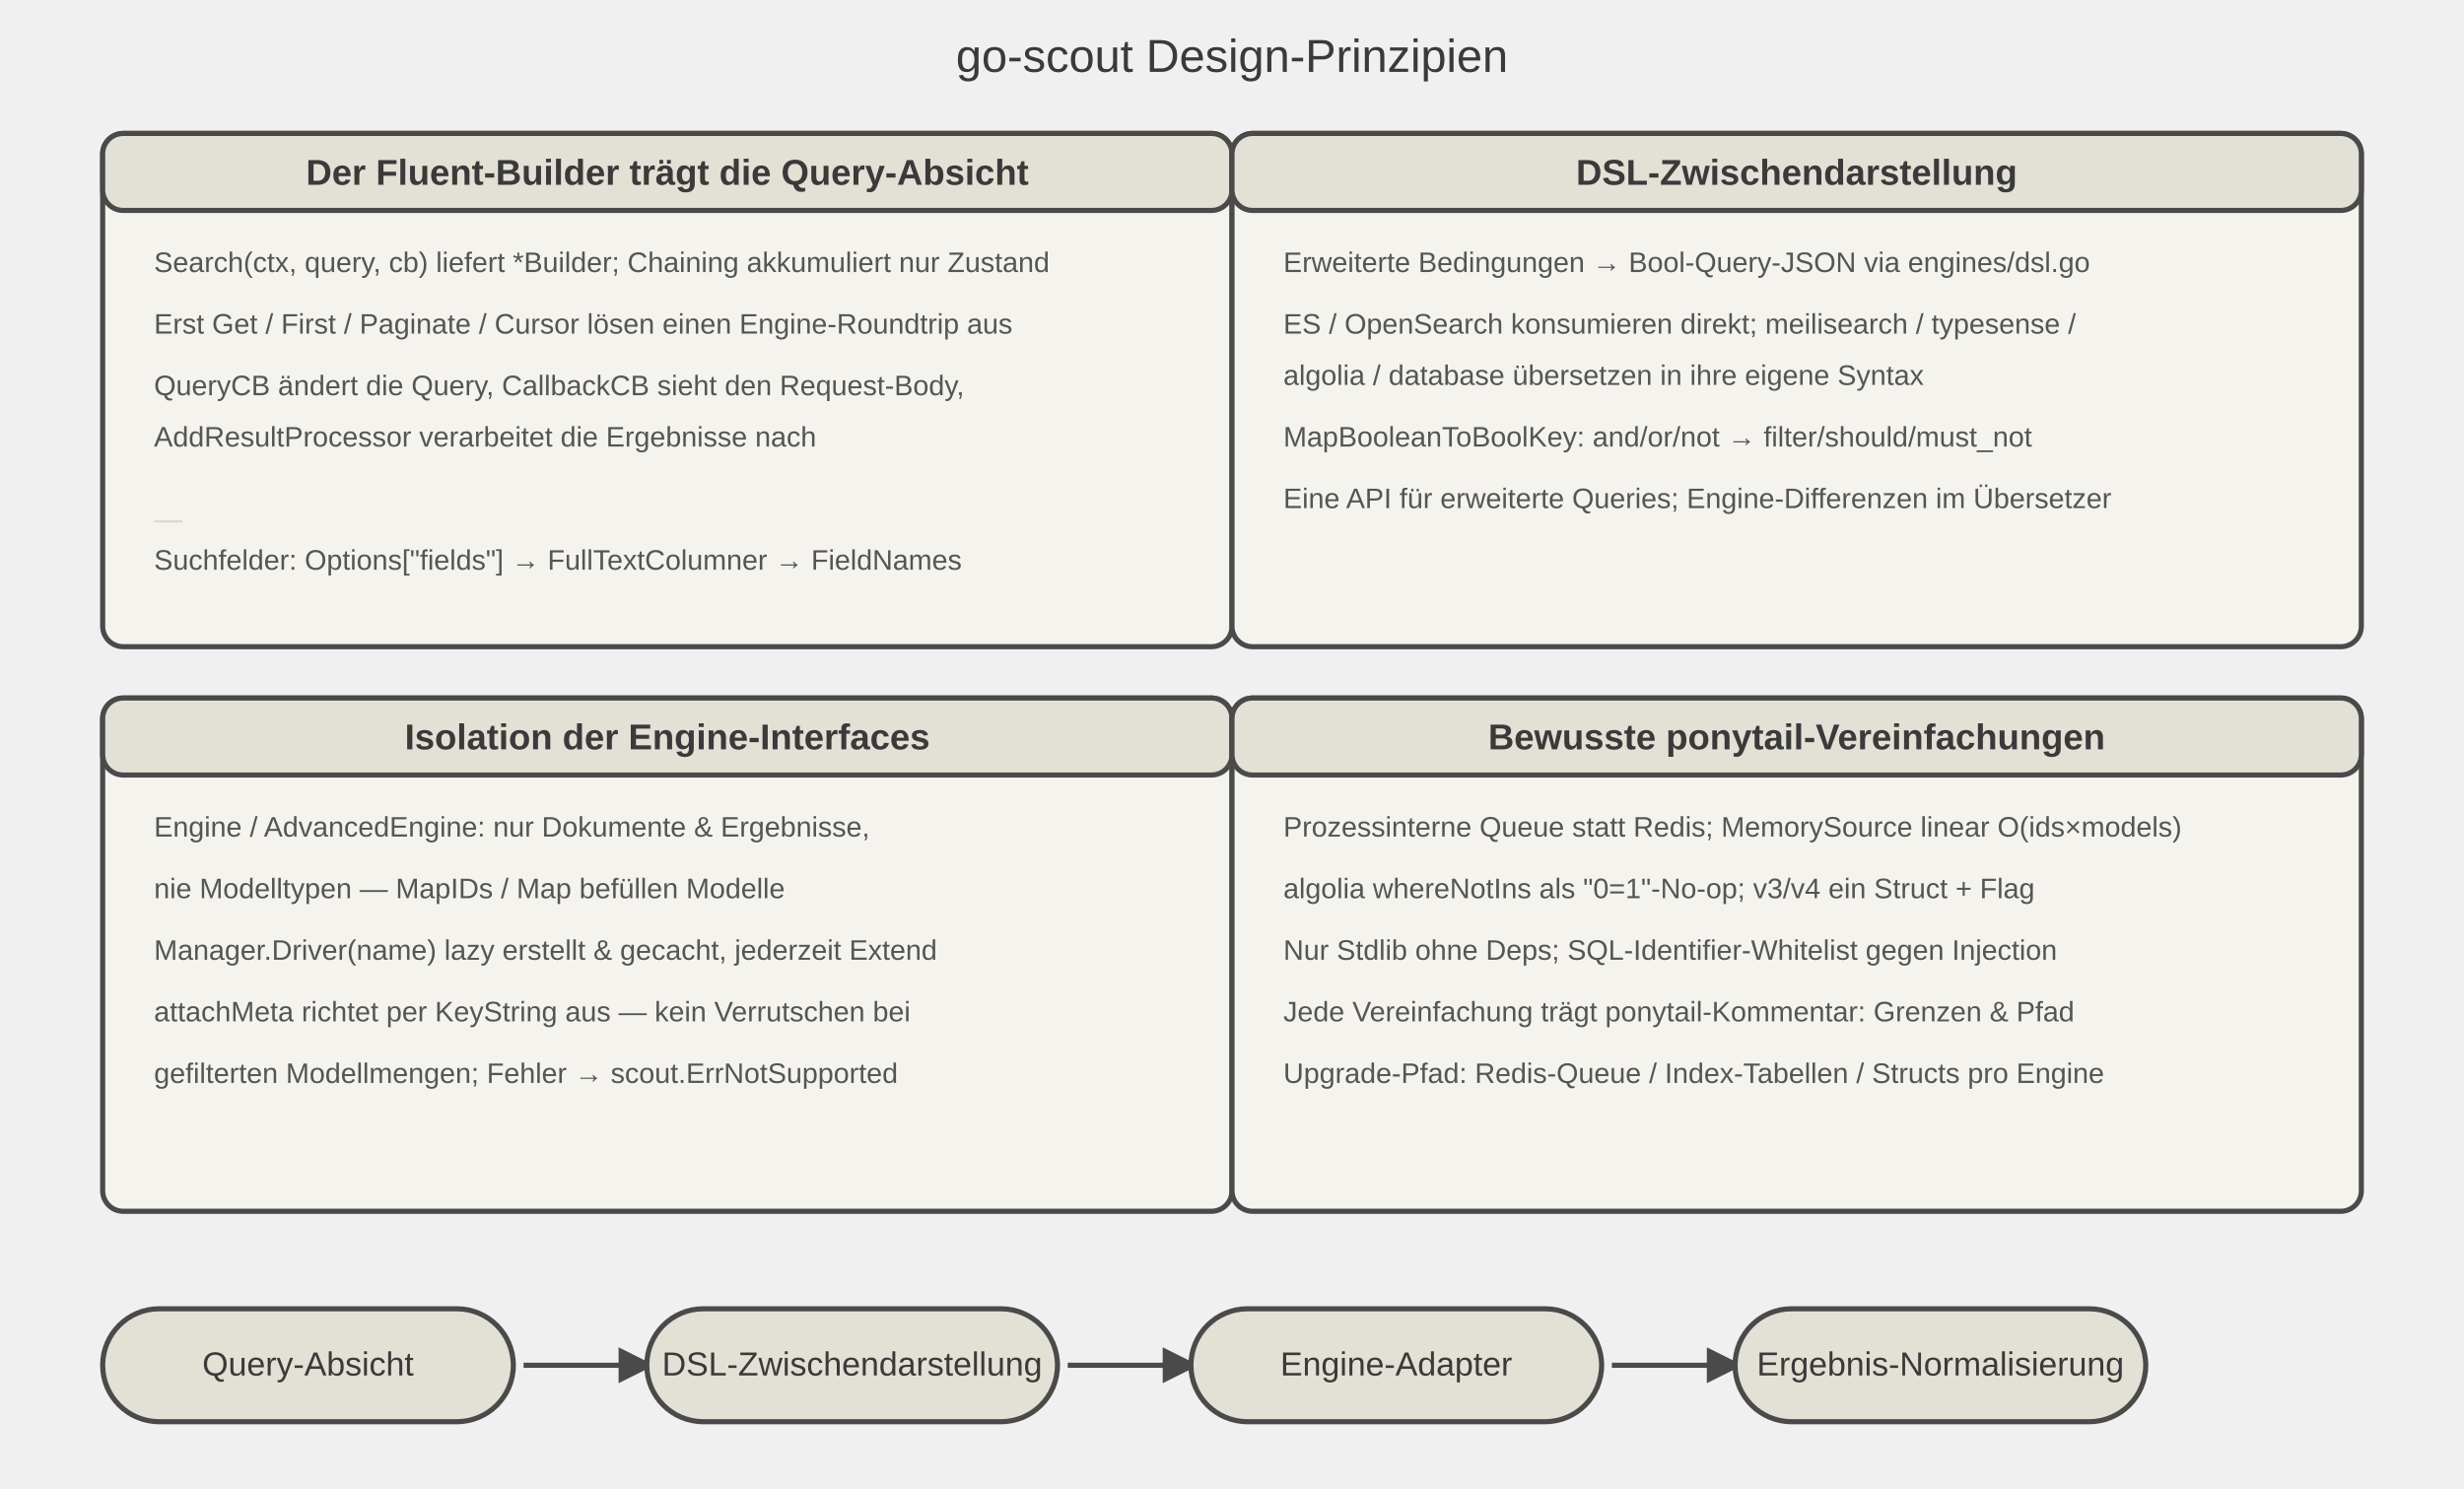
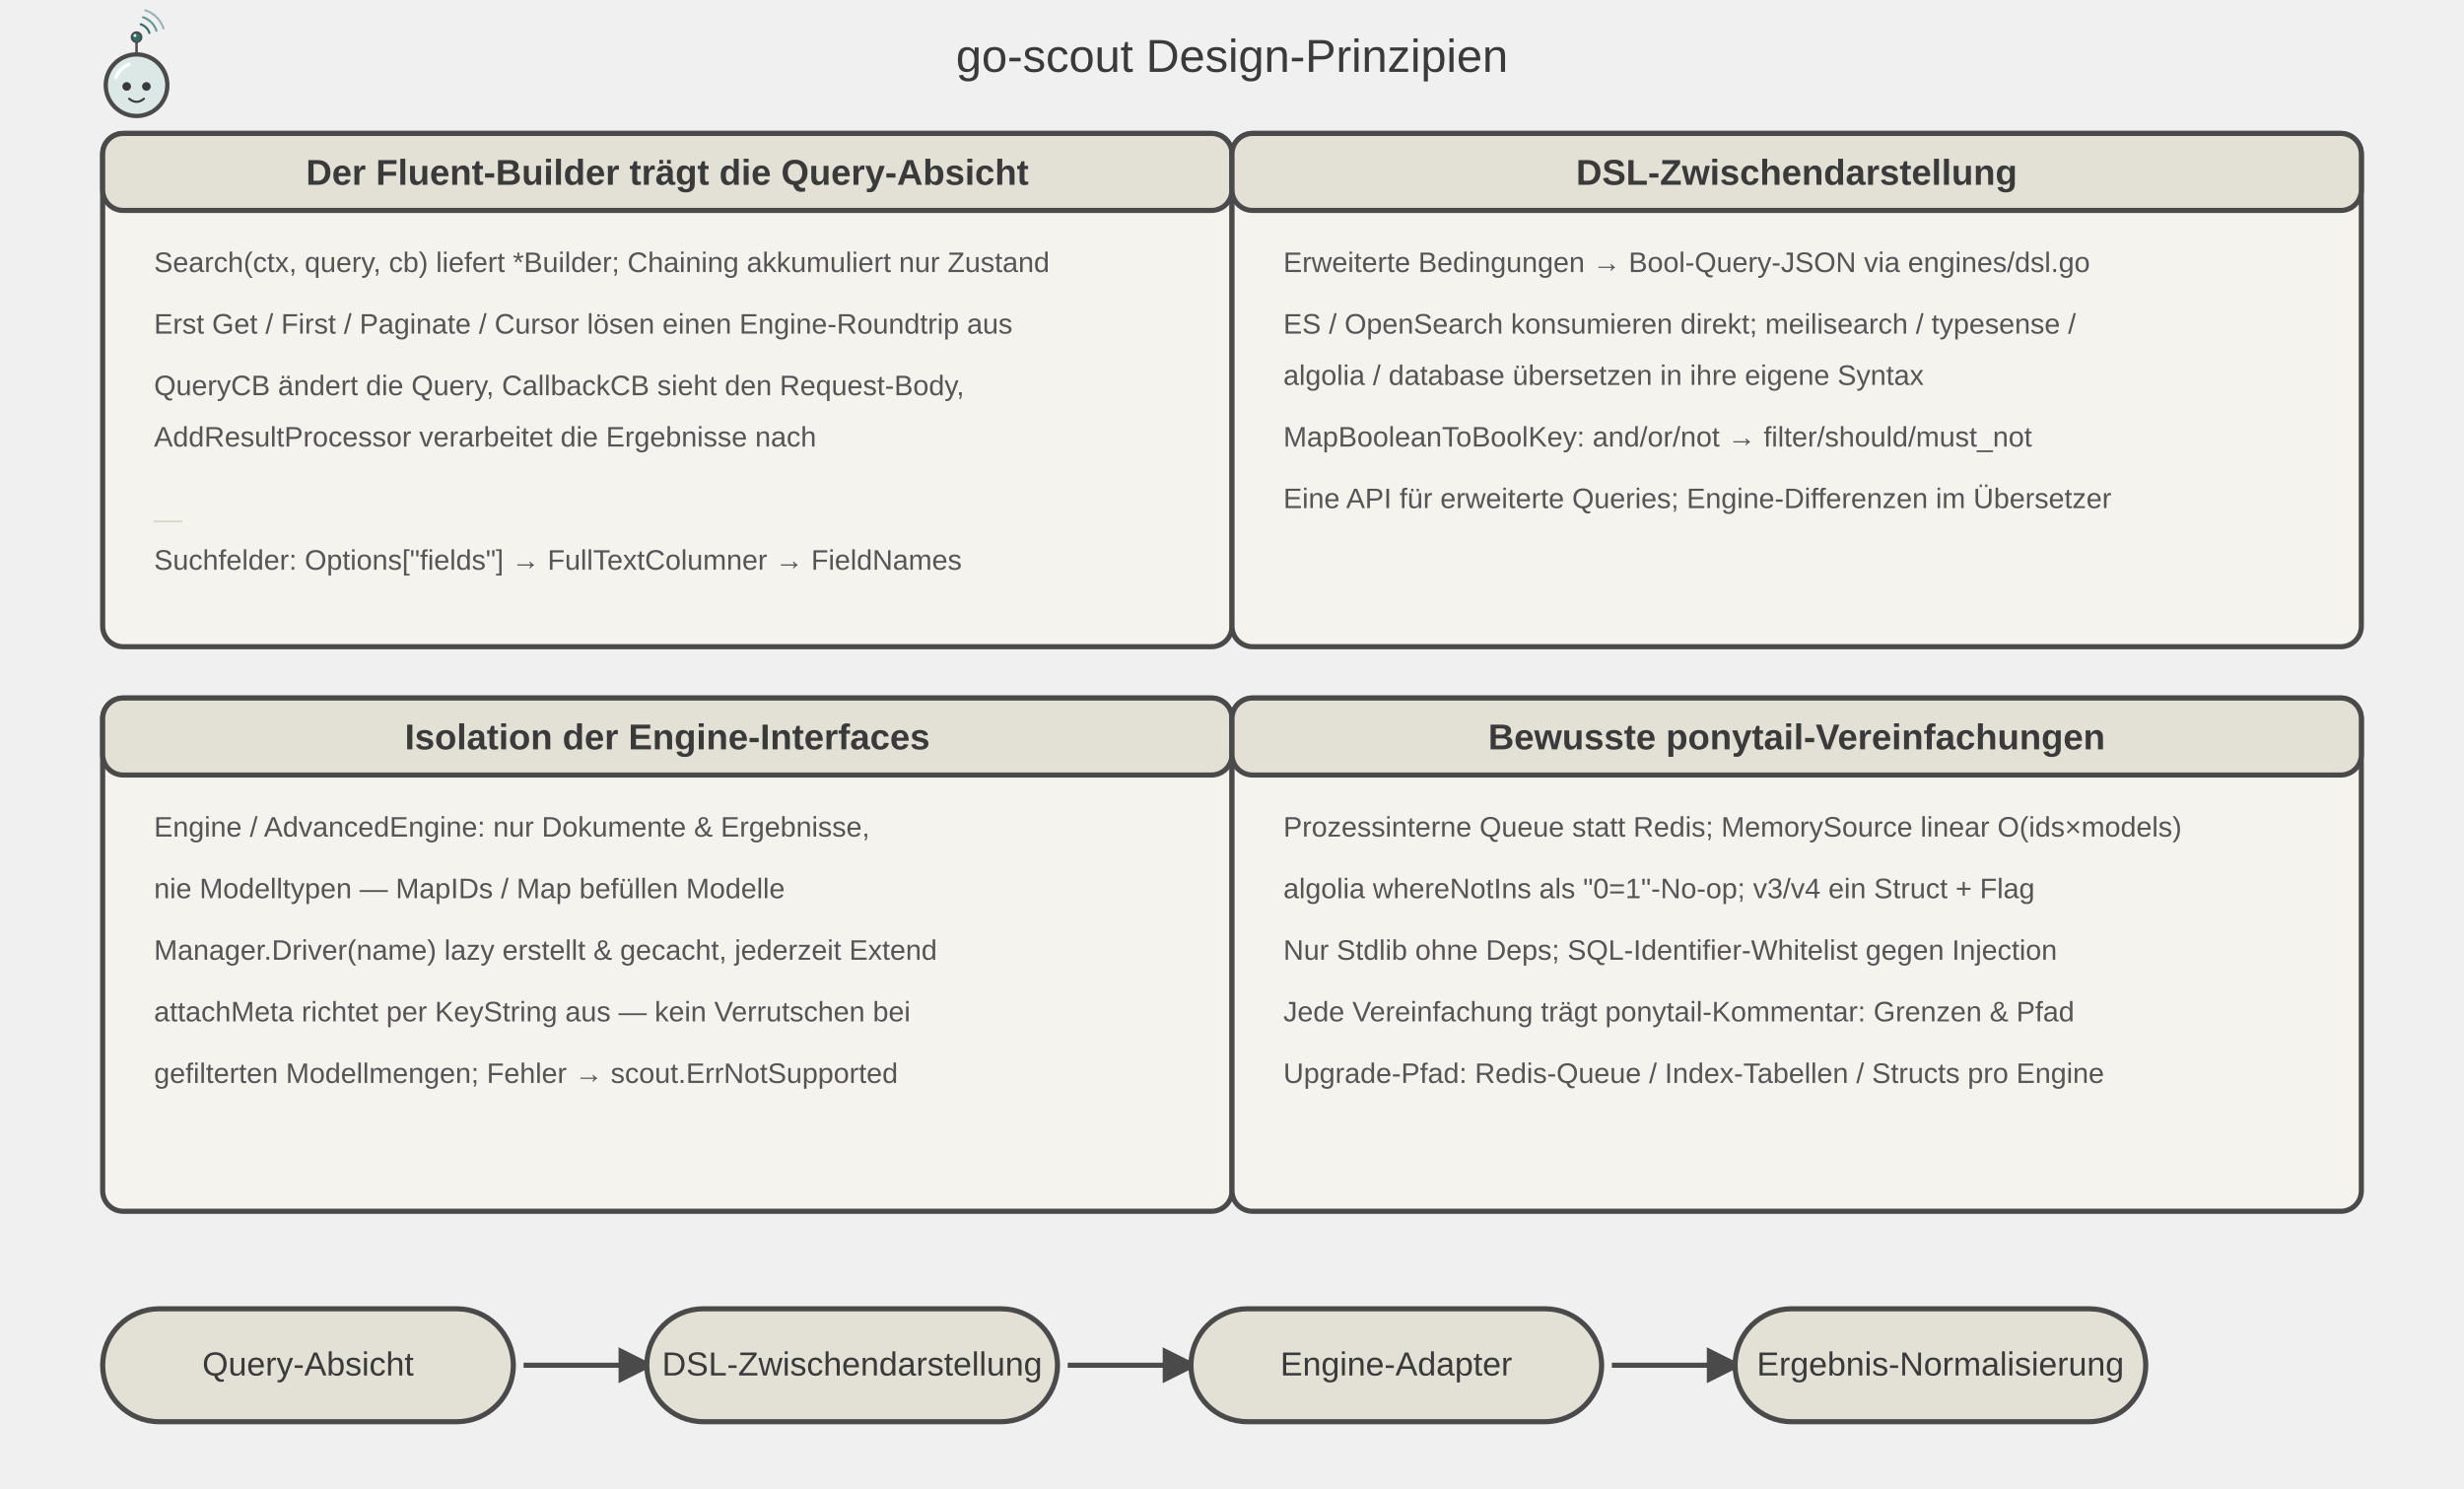
<svg xmlns="http://www.w3.org/2000/svg" viewBox="0 0 960 580" font-family="'Segoe UI','Helvetica Neue',Arial,'PingFang SC','Microsoft YaHei',sans-serif">
  <defs>
    <marker id="arrow" viewBox="0 0 10 10" refX="5" refY="5" markerWidth="7" markerHeight="7" orient="auto-start-reverse">
      <path d="M 0 0 L 10 5 L 0 10 z" fill="#4a4a4a" />
    </marker>
  </defs>
  <text x="480" y="28" text-anchor="middle" font-size="18" fill="#3a3a3a">go-scout Design-Prinzipien</text>
  <rect x="40" y="52" width="440" height="200" rx="8" fill="#f4f3ee" stroke="#4a4a4a" stroke-width="2" />
  <rect x="40" y="52" width="440" height="30" rx="8" fill="#e3e0d6" stroke="#4a4a4a" stroke-width="2" />
  <text x="260" y="72" text-anchor="middle" font-size="14" font-weight="bold" fill="#3a3a3a">Der Fluent-Builder trägt die Query-Absicht</text>
  <text x="60" y="106" font-size="11" fill="#555">Search(ctx, query, cb) liefert *Builder; Chaining akkumuliert nur Zustand</text>
  <text x="60" y="130" font-size="11" fill="#555">Erst Get / First / Paginate / Cursor lösen einen Engine-Roundtrip aus</text>
  <text x="60" y="154" font-size="11" fill="#555">QueryCB ändert die Query, CallbackCB sieht den Request-Body,</text>
  <text x="60" y="174" font-size="11" fill="#555">AddResultProcessor verarbeitet die Ergebnisse nach</text>
  <text x="60" y="206" font-size="11" fill="#d8d4c8">—</text>
  <text x="60" y="222" font-size="11" fill="#555">Suchfelder: Options["fields"] → FullTextColumner → FieldNames</text>
  <rect x="480" y="52" width="440" height="200" rx="8" fill="#f4f3ee" stroke="#4a4a4a" stroke-width="2" />
  <rect x="480" y="52" width="440" height="30" rx="8" fill="#e3e0d6" stroke="#4a4a4a" stroke-width="2" />
  <text x="700" y="72" text-anchor="middle" font-size="14" font-weight="bold" fill="#3a3a3a">DSL-Zwischendarstellung</text>
  <text x="500" y="106" font-size="11" fill="#555">Erweiterte Bedingungen → Bool-Query-JSON via engines/dsl.go</text>
  <text x="500" y="130" font-size="11" fill="#555">ES / OpenSearch konsumieren direkt; meilisearch / typesense /</text>
  <text x="500" y="150" font-size="11" fill="#555">algolia / database übersetzen in ihre eigene Syntax</text>
  <text x="500" y="174" font-size="11" fill="#555">MapBooleanToBoolKey: and/or/not → filter/should/must_not</text>
  <text x="500" y="198" font-size="11" fill="#555">Eine API für erweiterte Queries; Engine-Differenzen im Übersetzer</text>
  <rect x="40" y="272" width="440" height="200" rx="8" fill="#f4f3ee" stroke="#4a4a4a" stroke-width="2" />
  <rect x="40" y="272" width="440" height="30" rx="8" fill="#e3e0d6" stroke="#4a4a4a" stroke-width="2" />
  <text x="260" y="292" text-anchor="middle" font-size="14" font-weight="bold" fill="#3a3a3a">Isolation der Engine-Interfaces</text>
  <text x="60" y="326" font-size="11" fill="#555">Engine / AdvancedEngine: nur Dokumente &amp; Ergebnisse,</text>
  <text x="60" y="350" font-size="11" fill="#555">nie Modelltypen — MapIDs / Map befüllen Modelle</text>
  <text x="60" y="374" font-size="11" fill="#555">Manager.Driver(name) lazy erstellt &amp; gecacht, jederzeit Extend</text>
  <text x="60" y="398" font-size="11" fill="#555">attachMeta richtet per KeyString aus — kein Verrutschen bei</text>
  <text x="60" y="422" font-size="11" fill="#555">gefilterten Modellmengen; Fehler → scout.ErrNotSupported</text>
  <rect x="480" y="272" width="440" height="200" rx="8" fill="#f4f3ee" stroke="#4a4a4a" stroke-width="2" />
  <rect x="480" y="272" width="440" height="30" rx="8" fill="#e3e0d6" stroke="#4a4a4a" stroke-width="2" />
  <text x="700" y="292" text-anchor="middle" font-size="14" font-weight="bold" fill="#3a3a3a">Bewusste ponytail-Vereinfachungen</text>
  <text x="500" y="326" font-size="11" fill="#555">Prozessinterne Queue statt Redis; MemorySource linear O(ids×models)</text>
  <text x="500" y="350" font-size="11" fill="#555">algolia whereNotIns als "0=1"-No-op; v3/v4 ein Struct + Flag</text>
  <text x="500" y="374" font-size="11" fill="#555">Nur Stdlib ohne Deps; SQL-Identifier-Whitelist gegen Injection</text>
  <text x="500" y="398" font-size="11" fill="#555">Jede Vereinfachung trägt ponytail-Kommentar: Grenzen &amp; Pfad</text>
  <text x="500" y="422" font-size="11" fill="#555">Upgrade-Pfad: Redis-Queue / Index-Tabellen / Structs pro Engine</text>
  <rect x="40" y="510" width="160" height="44" rx="22" fill="#e3e0d6" stroke="#4a4a4a" stroke-width="2" />
  <text x="120" y="536" text-anchor="middle" font-size="13" fill="#3a3a3a">Query-Absicht</text>
  <line x1="204" y1="532" x2="248" y2="532" stroke="#4a4a4a" stroke-width="2" marker-end="url(#arrow)" />
  <rect x="252" y="510" width="160" height="44" rx="22" fill="#e3e0d6" stroke="#4a4a4a" stroke-width="2" />
  <text x="332" y="536" text-anchor="middle" font-size="13" fill="#3a3a3a">DSL-Zwischendarstellung</text>
  <line x1="416" y1="532" x2="460" y2="532" stroke="#4a4a4a" stroke-width="2" marker-end="url(#arrow)" />
  <rect x="464" y="510" width="160" height="44" rx="22" fill="#e3e0d6" stroke="#4a4a4a" stroke-width="2" />
  <text x="544" y="536" text-anchor="middle" font-size="13" fill="#3a3a3a">Engine-Adapter</text>
  <line x1="628" y1="532" x2="672" y2="532" stroke="#4a4a4a" stroke-width="2" marker-end="url(#arrow)" />
  <rect x="676" y="510" width="160" height="44" rx="22" fill="#e3e0d6" stroke="#4a4a4a" stroke-width="2" />
  <text x="756" y="536" text-anchor="middle" font-size="13" fill="#3a3a3a">Ergebnis-Normalisierung</text>
+   <g transform="translate(22,2) scale(0.24)">
+     <g fill="none" stroke="#2f6f6a" stroke-width="3.5" stroke-linecap="round">
+       <path d="M 136.8 31.1 A 22 22 0 0 1 150.9 45.2" />
+       <path d="M 140.5 19.7 A 34 34 0 0 1 162.3 41.5" opacity=".7" />
+       <path d="M 144.2 8.3 A 46 46 0 0 1 173.7 37.8" opacity=".45" />
+     </g>
+     <line x1="130" y1="82" x2="130" y2="58" stroke="#4a4a4a" stroke-width="4" stroke-linecap="round" />
+     <circle cx="130" cy="52" r="8" fill="#2f6f6a" stroke="#4a4a4a" stroke-width="3" />
+     <circle cx="127.4" cy="49.4" r="2.4" fill="#ffffff" opacity=".9" />
+     <circle cx="130" cy="130" r="50" fill="#dbe8e5" stroke="#4a4a4a" stroke-width="7" />
+     <path d="M 96.2 117.7 A 36 36 0 0 1 117.7 96.2" fill="none" stroke="#ffffff" stroke-width="6" stroke-linecap="round" opacity=".9" />
+     <circle cx="114" cy="132" r="7" fill="#3a3a3a" />
+     <circle cx="146" cy="132" r="7" fill="#3a3a3a" />
+     <path d="M 118 152 Q 130 162 142 152" fill="none" stroke="#3a3a3a" stroke-width="3.5" stroke-linecap="round" />
+   </g>
</svg>
